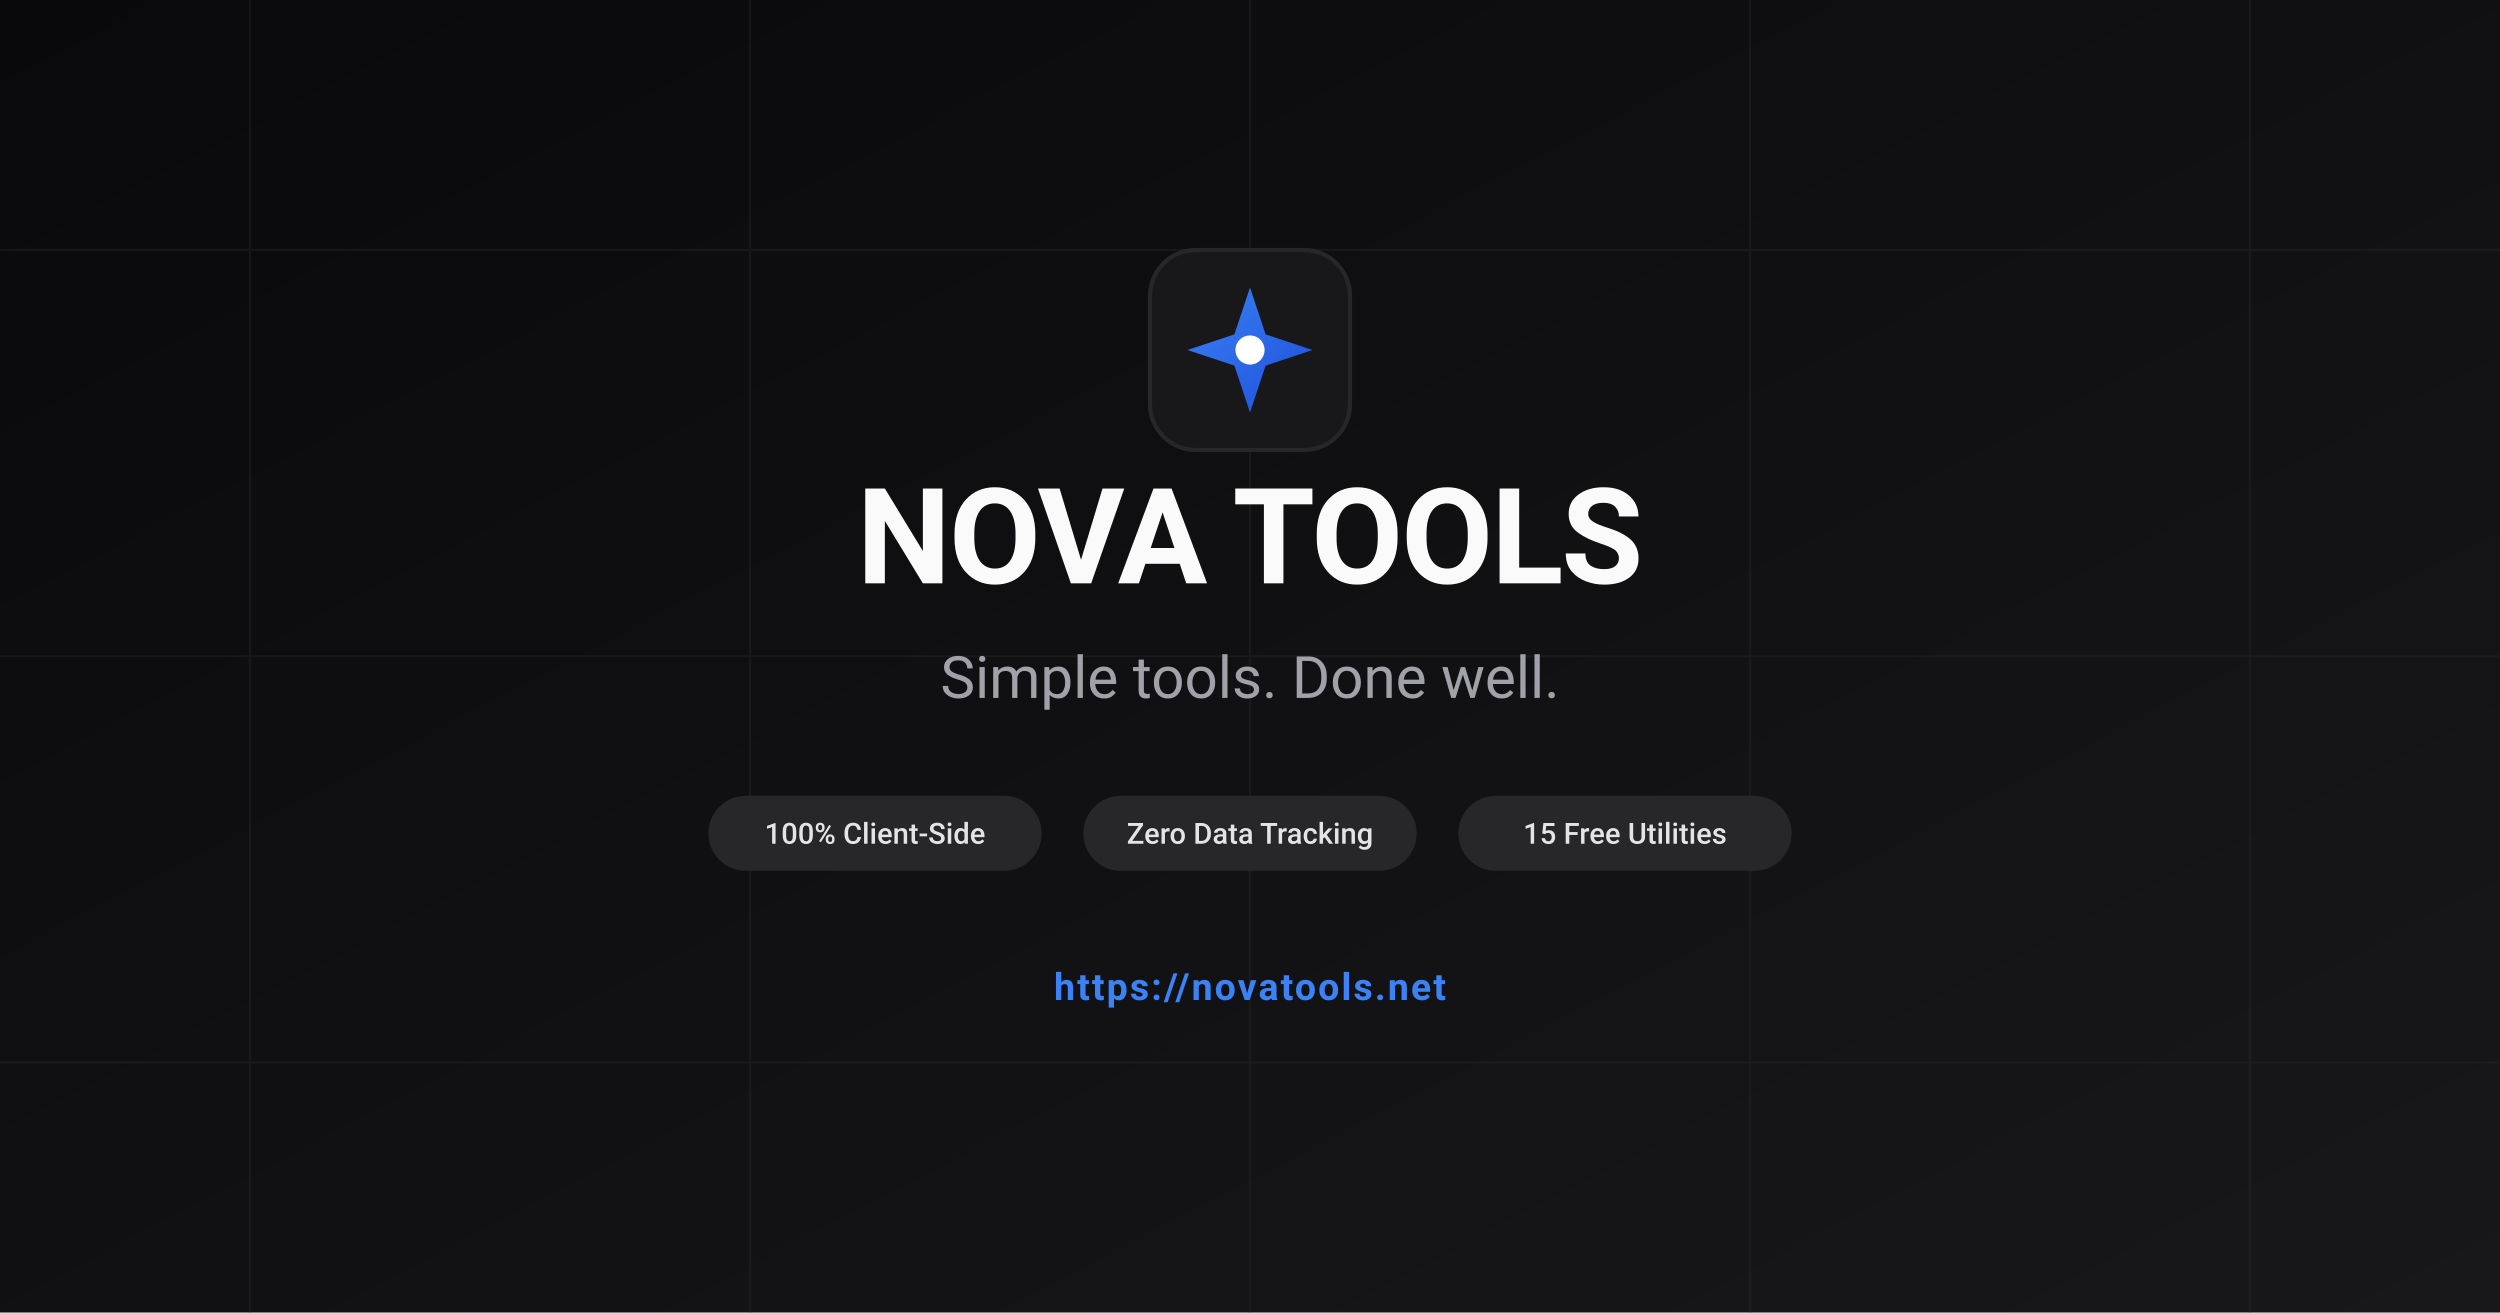
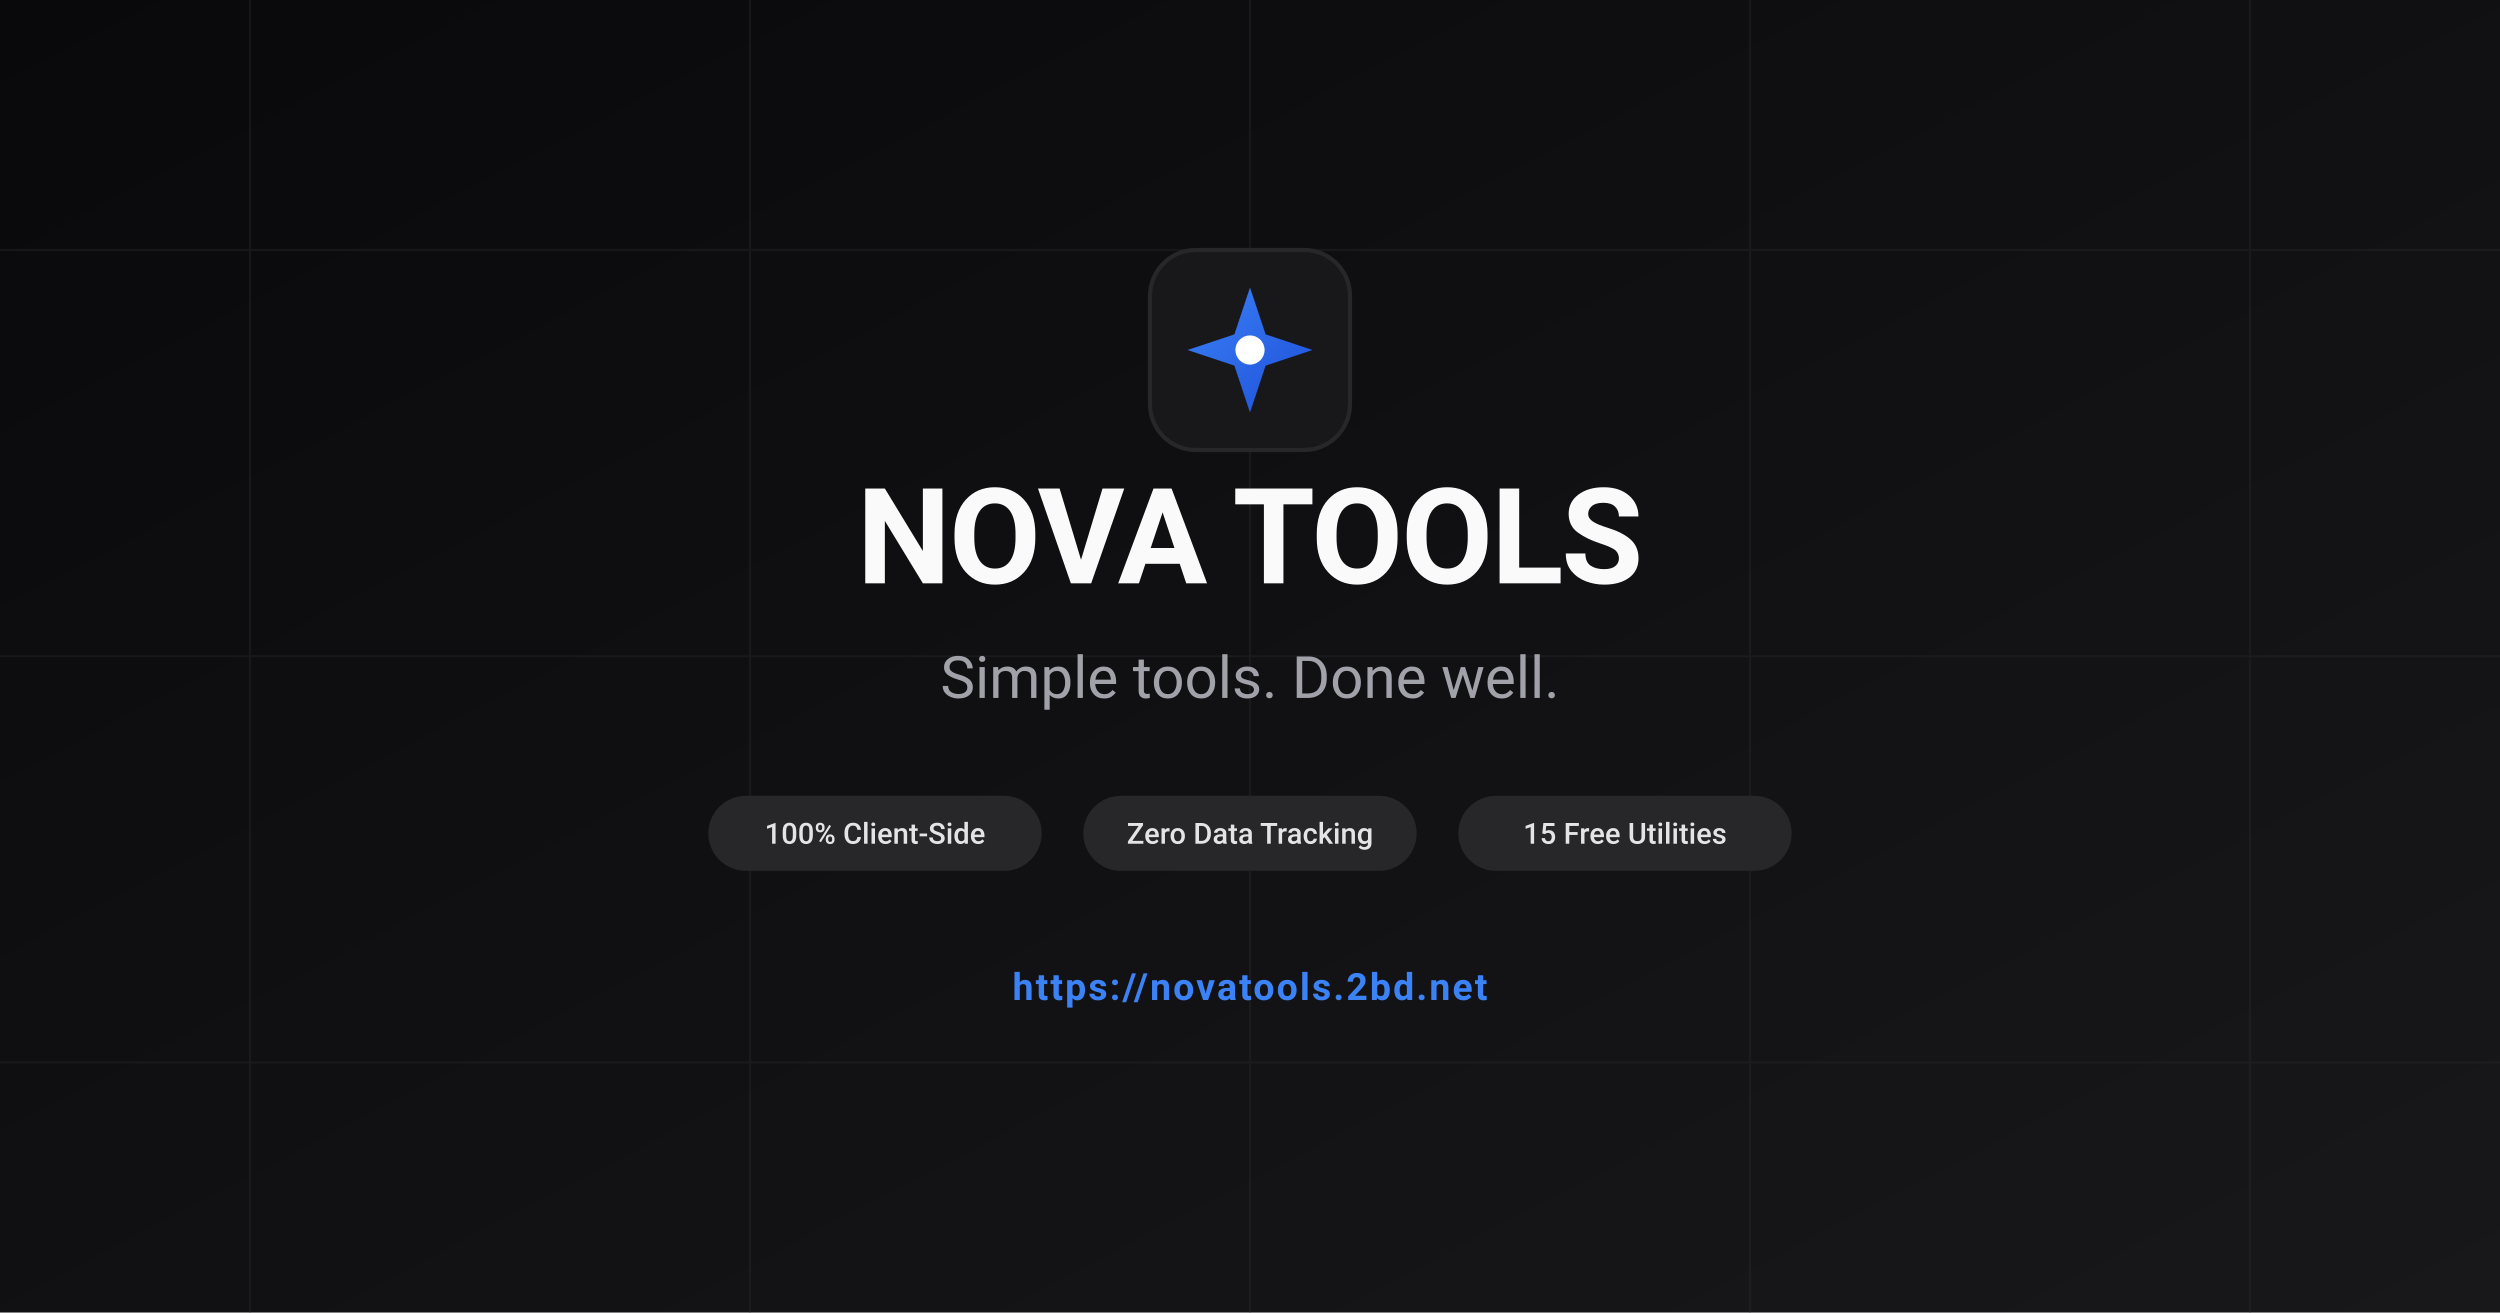
<svg xmlns="http://www.w3.org/2000/svg" viewBox="0 0 1200 630" width="1200" height="630">
  <defs>
    <linearGradient id="bg" x1="0%" y1="0%" x2="100%" y2="100%">
      <stop offset="0%" stop-color="#09090b" />
      <stop offset="100%" stop-color="#18181b" />
    </linearGradient>
    <linearGradient id="blueGlow" x1="0%" y1="0%" x2="100%" y2="100%">
      <stop offset="0%" stop-color="#3b82f6" />
      <stop offset="100%" stop-color="#1d4ed8" />
    </linearGradient>
  </defs>
  <rect width="1200" height="630" fill="url(#bg)" />
  <g stroke="#27272a" stroke-width="1" opacity="0.4">
    <line x1="120" y1="0" x2="120" y2="630" />
    <line x1="360" y1="0" x2="360" y2="630" />
    <line x1="600" y1="0" x2="600" y2="630" />
    <line x1="840" y1="0" x2="840" y2="630" />
    <line x1="1080" y1="0" x2="1080" y2="630" />
    <line x1="0" y1="120" x2="1200" y2="120" />
    <line x1="0" y1="315" x2="1200" y2="315" />
    <line x1="0" y1="510" x2="1200" y2="510" />
  </g>
  <g transform="translate(600, 240)">
    <g transform="translate(-48, -120)">
      <rect width="96" height="96" rx="22" fill="#18181b" stroke="#27272a" stroke-width="2" />
      <path d="M48 18 L55.5 40.5 L78 48 L55.5 55.5 L48 78 L40.5 55.5 L18 48 L40.5 40.5 Z" fill="url(#blueGlow)" />
      <circle cx="48" cy="48" r="7" fill="#ffffff" />
    </g>
    <text x="0" y="40" font-family="-apple-system, BlinkMacSystemFont, 'Segoe UI', Roboto, Helvetica, Arial, sans-serif" font-size="64" font-weight="700" fill="#fafafa" text-anchor="middle" letter-spacing="-1">
      NOVA TOOLS
    </text>
    <text x="0" y="95" font-family="-apple-system, BlinkMacSystemFont, 'Segoe UI', Roboto, Helvetica, Arial, sans-serif" font-size="28" font-weight="400" fill="#a1a1aa" text-anchor="middle">
      Simple tools. Done well.
    </text>
    <g transform="translate(0, 160)">
      <rect x="-260" y="-18" width="160" height="36" rx="18" fill="#27272a" />
      <text x="-180" y="5" font-family="-apple-system, BlinkMacSystemFont, 'Segoe UI', Roboto, sans-serif" font-size="14" font-weight="500" fill="#e4e4e7" text-anchor="middle">
        100% Client-Side
      </text>
      <rect x="-80" y="-18" width="160" height="36" rx="18" fill="#27272a" />
      <text x="0" y="5" font-family="-apple-system, BlinkMacSystemFont, 'Segoe UI', Roboto, sans-serif" font-size="14" font-weight="500" fill="#e4e4e7" text-anchor="middle">
        Zero Data Tracking
      </text>
      <rect x="100" y="-18" width="160" height="36" rx="18" fill="#27272a" />
      <text x="180" y="5" font-family="-apple-system, BlinkMacSystemFont, 'Segoe UI', Roboto, sans-serif" font-size="14" font-weight="500" fill="#e4e4e7" text-anchor="middle">
        15 Free Utilities
      </text>
    </g>
    <text x="0" y="240" font-family="-apple-system, BlinkMacSystemFont, 'Segoe UI', Roboto, sans-serif" font-size="18" font-weight="600" fill="#3b82f6" text-anchor="middle" letter-spacing="1">
-       https://novatools.net
+       https://novatools.2bd.net
    </text>
  </g>
</svg>
